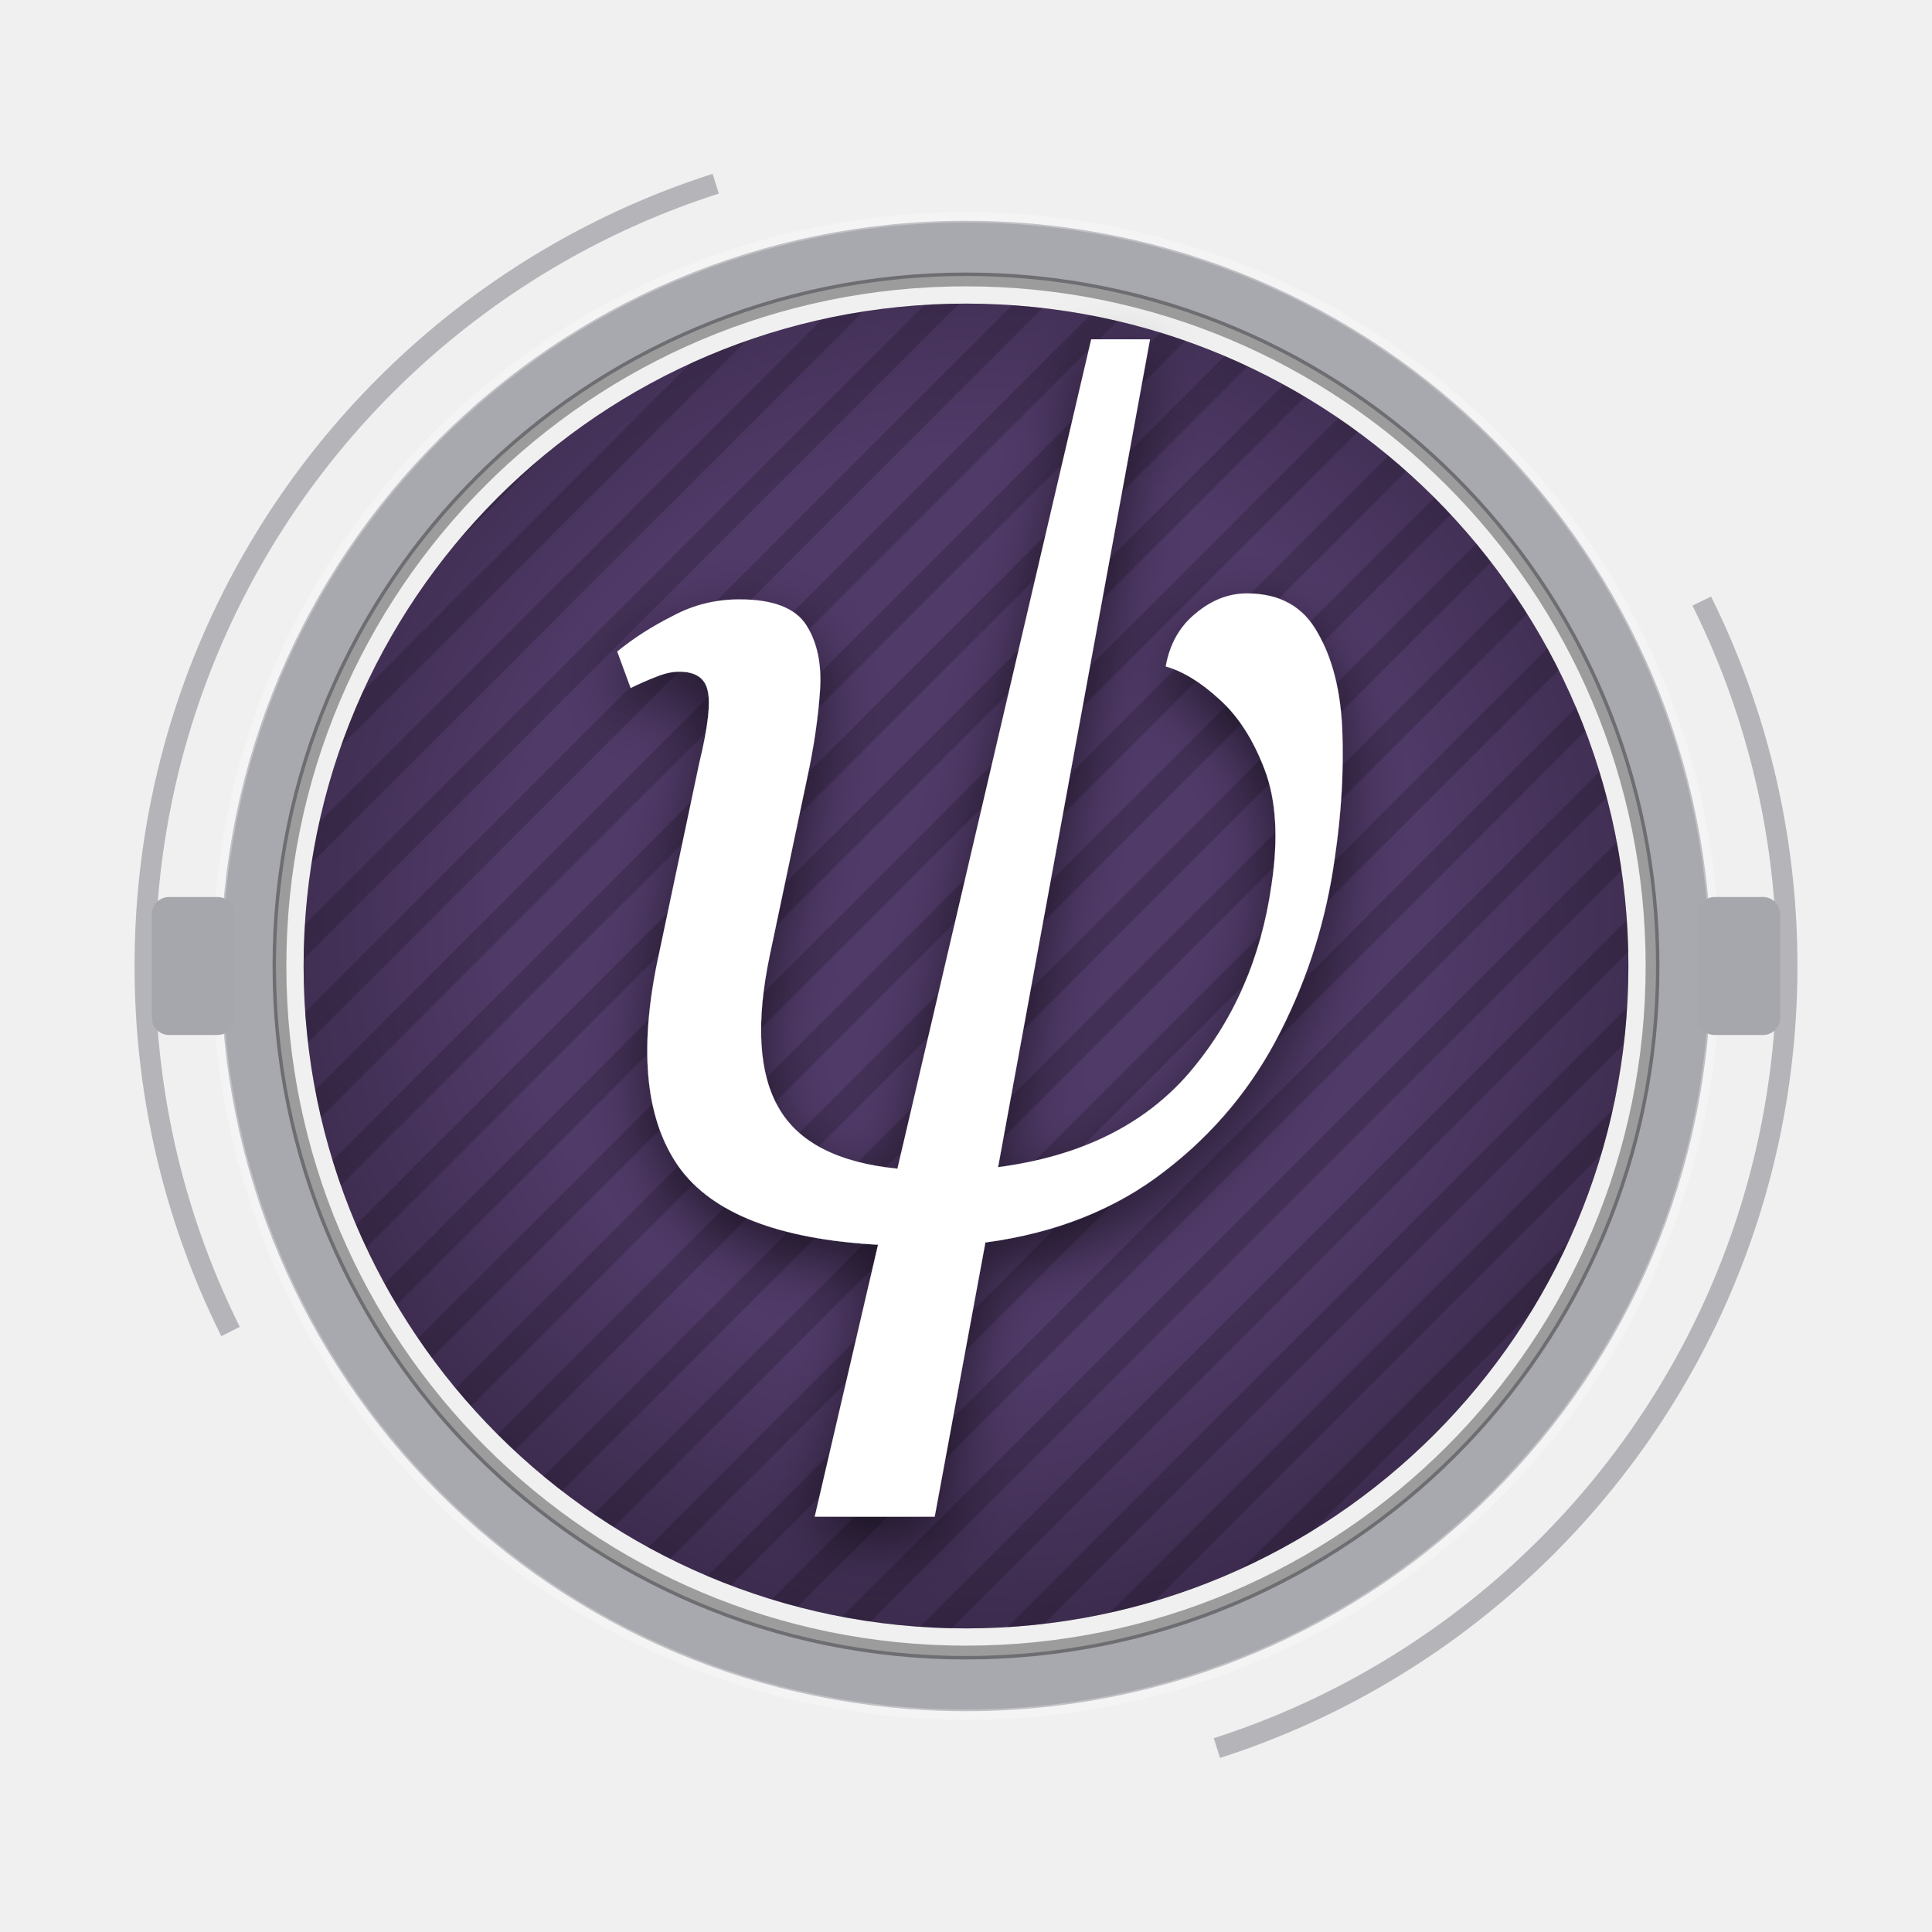
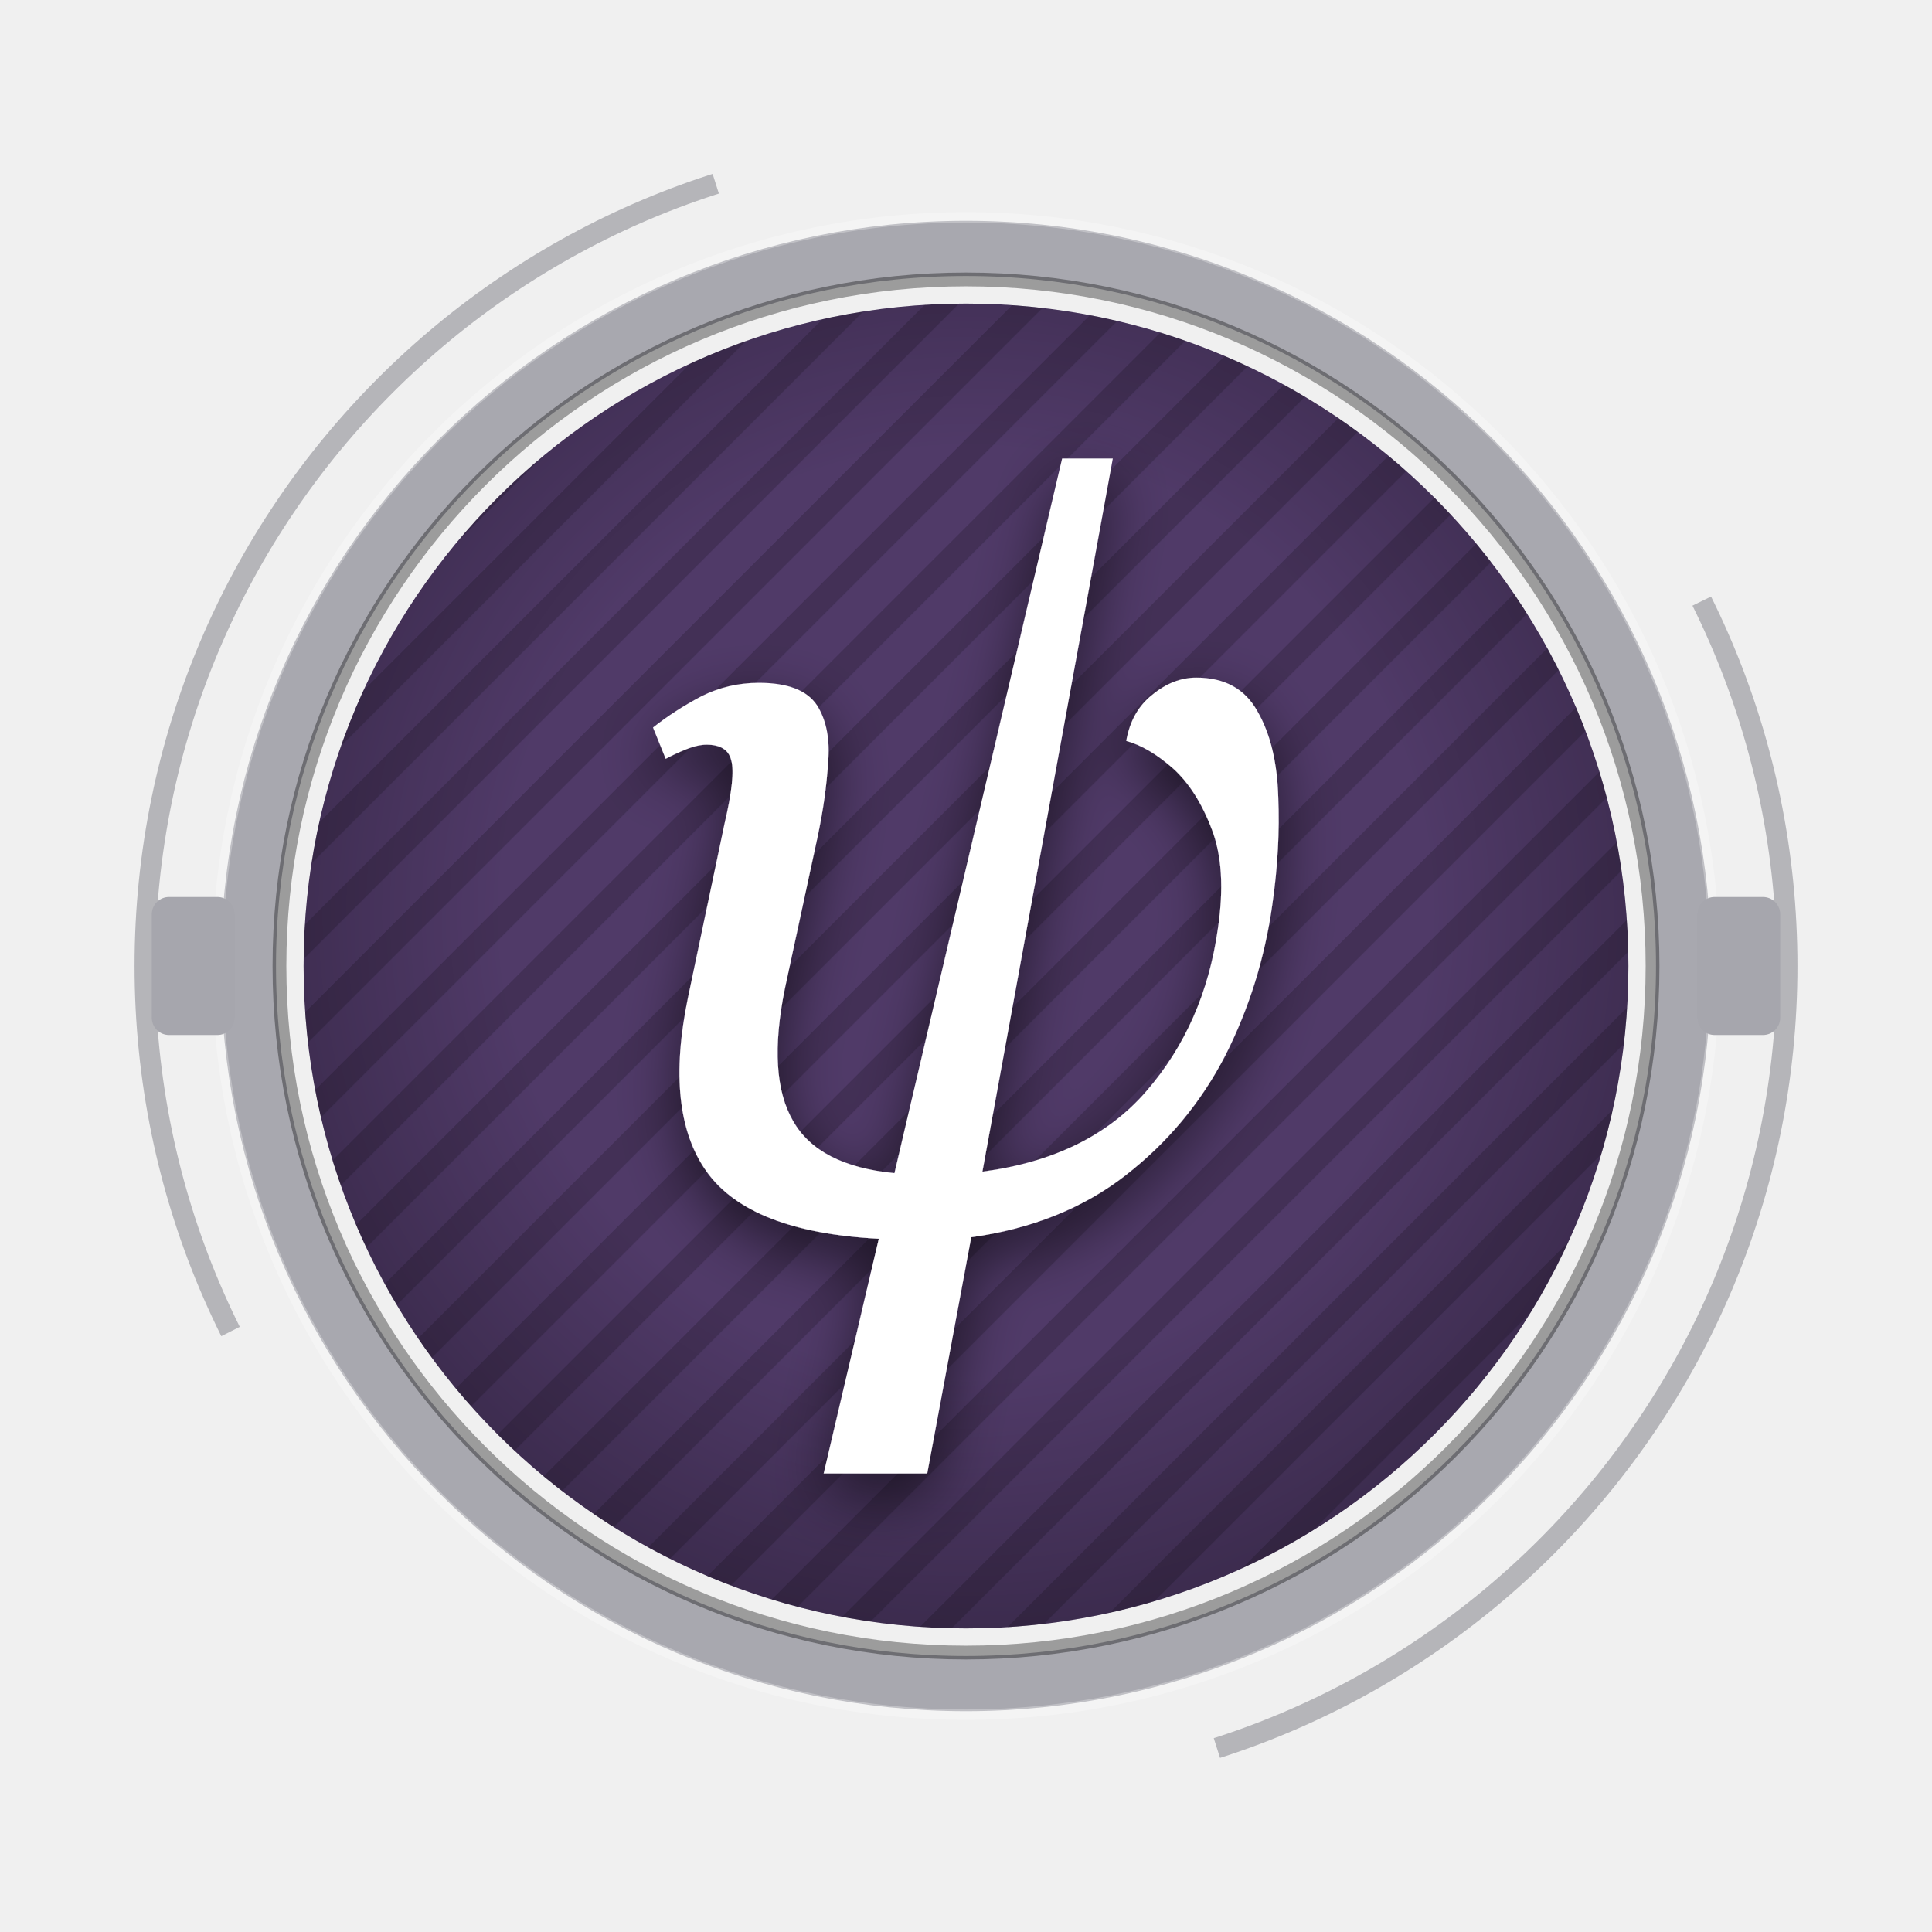
<svg xmlns="http://www.w3.org/2000/svg" viewBox="0 0 280 280" role="img" aria-label="7K Azimuth dan">
  <defs>
    <pattern id="hatch" patternUnits="userSpaceOnUse" width="9" height="9" patternTransform="rotate(45)">
      <rect width="9" height="9" fill="none" />
      <rect width="3.4" height="9" fill="rgba(0,0,0,0.17)" />
    </pattern>
    <radialGradient id="vig" cx="50%" cy="46%" r="56%">
      <stop offset="0.62" stop-color="rgba(0,0,0,0)" />
      <stop offset="1" stop-color="rgba(0,0,0,0.28)" />
    </radialGradient>
    <filter id="gsh" x="-30%" y="-30%" width="160%" height="160%">
      <feDropShadow dx="0" dy="3" stdDeviation="4" flood-color="#000" flood-opacity="0.55" />
    </filter>
  </defs>
  <circle cx="140" cy="140" r="119" fill="none" stroke="#8e8e95" stroke-width="3" stroke-dasharray="205 169" stroke-dashoffset="55" opacity="0.6" />
  <circle cx="140" cy="140" r="96" fill="#503a68" />
  <circle cx="140" cy="140" r="96" fill="url(#hatch)" />
  <circle cx="140" cy="140" r="96" fill="url(#vig)" />
  <circle cx="140" cy="140" r="104" fill="none" stroke="#a8a8af" stroke-width="8" />
  <circle cx="140" cy="140" r="99.5" fill="none" stroke="rgba(0,0,0,0.35)" stroke-width="2" />
  <circle cx="140" cy="140" r="108.5" fill="none" stroke="rgba(255,255,255,0.28)" stroke-width="1.5" />
  <rect x="22" y="130" width="12" height="20" rx="2.5" fill="#a6a6ad" />
  <rect x="246" y="130" width="12" height="20" rx="2.5" fill="#a6a6ad" />
  <g transform="translate(140 140) scale(1.08)" filter="url(#gsh)">
-     <path d="M-4.2 73.9L-20.3 73.9L-11.8 37.4Q-31.8 36.3-38.5 27.0Q-45.1 17.7-41.5-0.2L-41.5-0.2L-35.8-27.2Q-34.0-34.6-34.7-37.1Q-35.3-39.5-38.5-39.5L-38.5-39.5Q-39.9-39.5-41.6-38.8Q-43.4-38.1-45.0-37.3L-45.0-37.3L-46.8-42.2Q-43.5-44.9-39.3-47.0Q-35.2-49.2-30.4-49.2L-30.4-49.2Q-23.6-49.2-21.4-45.7Q-19.2-42.2-19.6-36.8Q-20.0-31.3-21.3-25.3L-21.3-25.3L-26.3-1.6Q-29.2 12.1-25.1 19.1Q-21.1 26.0-9.2 27.2L-9.2 27.2L16.8-84.1L24.7-84.1L4.3 27.0Q20.9 24.8 29.9 14.4Q38.9 3.9 41.0-10.9L41.0-10.9Q42.4-20.2 40.1-26.3Q37.8-32.4 34.0-35.8Q30.3-39.2 26.8-40.2L26.8-40.2Q27.6-44.7 30.8-47.3Q34.0-50.0 37.7-50.0L37.7-50.0Q44.3-50.0 47.2-44.7Q50.2-39.5 50.5-31.5Q50.8-23.4 49.5-14.6L49.5-14.6Q47.8-2.2 42.2 8.8Q36.6 19.9 26.7 27.5Q16.8 35.2 2.6 37.1L2.6 37.1L-4.2 73.9Z" fill="#fff" />
+     <path d="M-5.2 68.1L-19.1 68.1L-11.7 36.6Q-29.0 35.7-34.8 27.6Q-40.5 19.6-37.3 4.2L-37.3 4.2L-32.4-19.1Q-30.9-25.5-31.5-27.6Q-32.0-29.7-34.8-29.7L-34.8-29.7Q-36.0-29.7-37.5-29.1Q-39.0-28.5-40.3-27.8L-40.3-27.8L-42.0-32.0Q-39.1-34.3-35.5-36.2Q-31.9-38.0-27.8-38.0L-27.8-38.0Q-22.0-38.0-20.0-35.0Q-18.1-32.0-18.5-27.3Q-18.8-22.6-19.9-17.4L-19.9-17.4L-24.3 3.0Q-26.7 14.8-23.2 20.8Q-19.8 26.8-9.6 27.8L-9.6 27.8L12.9-68.1L19.7-68.1L2.2 27.6Q16.5 25.7 24.2 16.8Q32.0 7.8 33.8-5.0L33.8-5.0Q35.0-13.1 33.0-18.3Q31.0-23.6 27.8-26.5Q24.5-29.4 21.5-30.2L21.5-30.2Q22.2-34.2 25.0-36.4Q27.8-38.7 30.9-38.7L30.9-38.7Q36.6-38.7 39.1-34.2Q41.7-29.7 41.9-22.7Q42.2-15.8 41.1-8.2L41.1-8.2Q39.6 2.5 34.8 12.0Q29.9 21.5 21.4 28.1Q12.9 34.7 0.7 36.4L0.7 36.4L-5.2 68.1Z" fill="#fff" />
  </g>
</svg>
